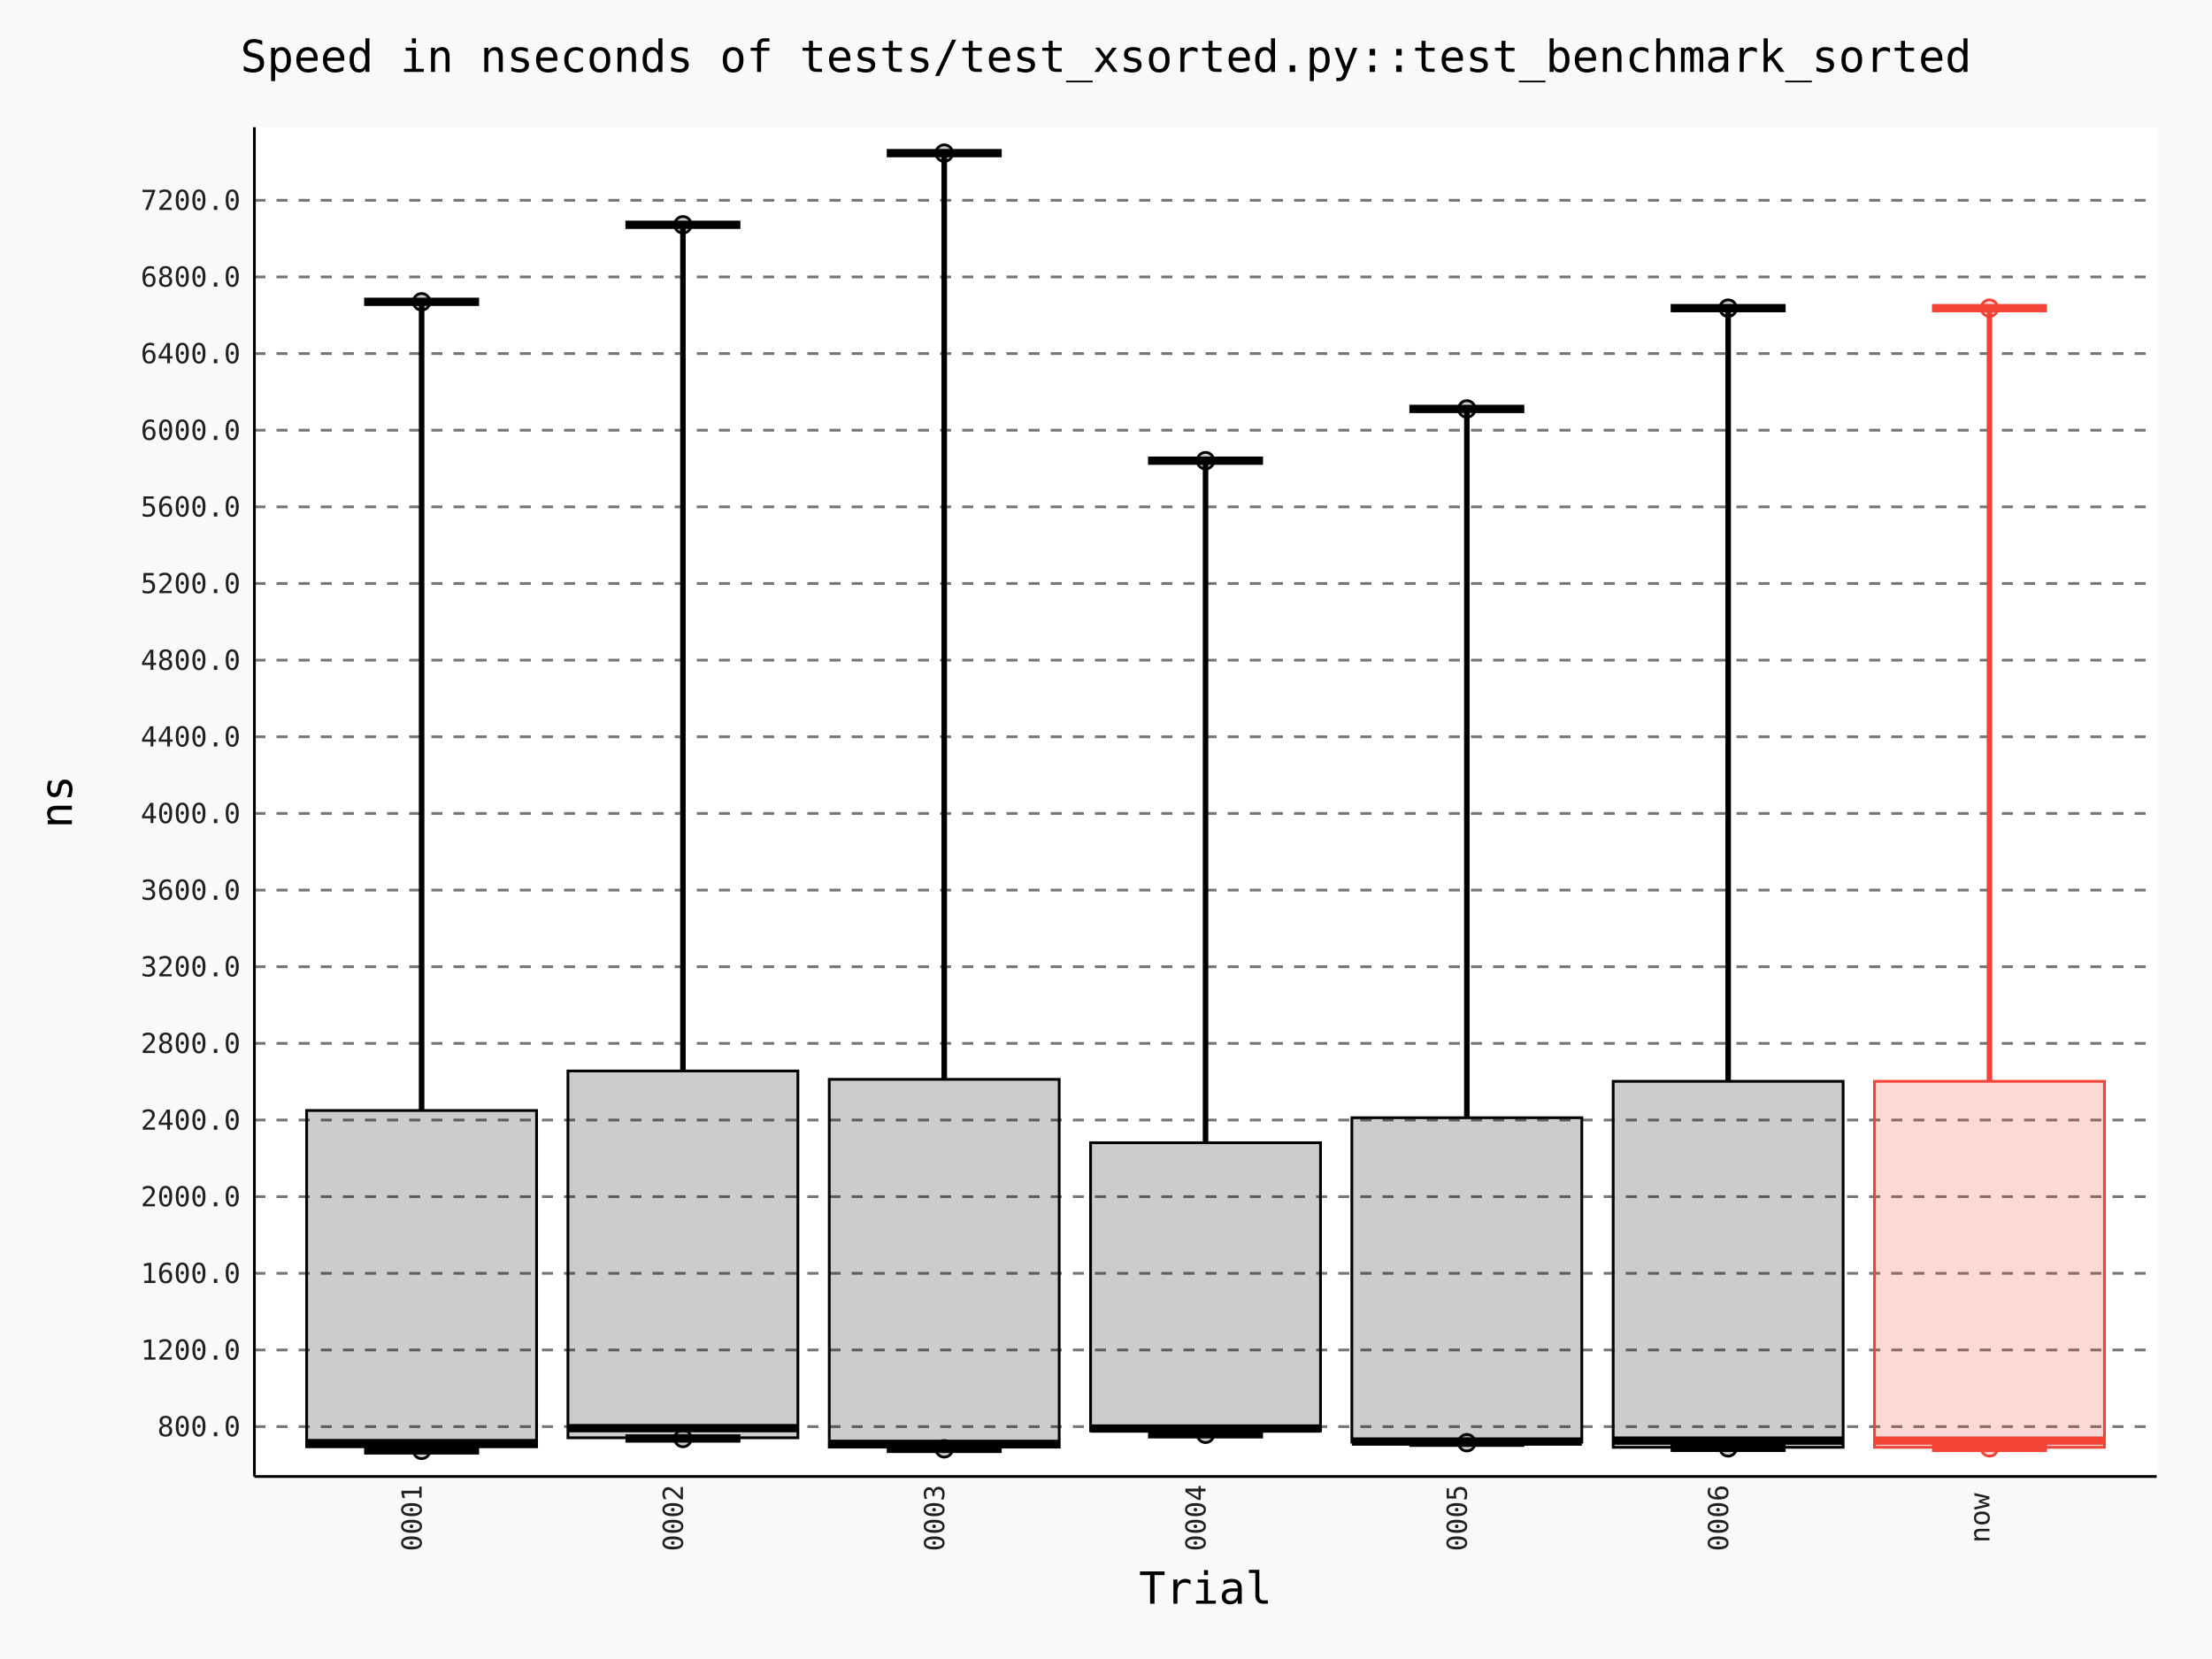
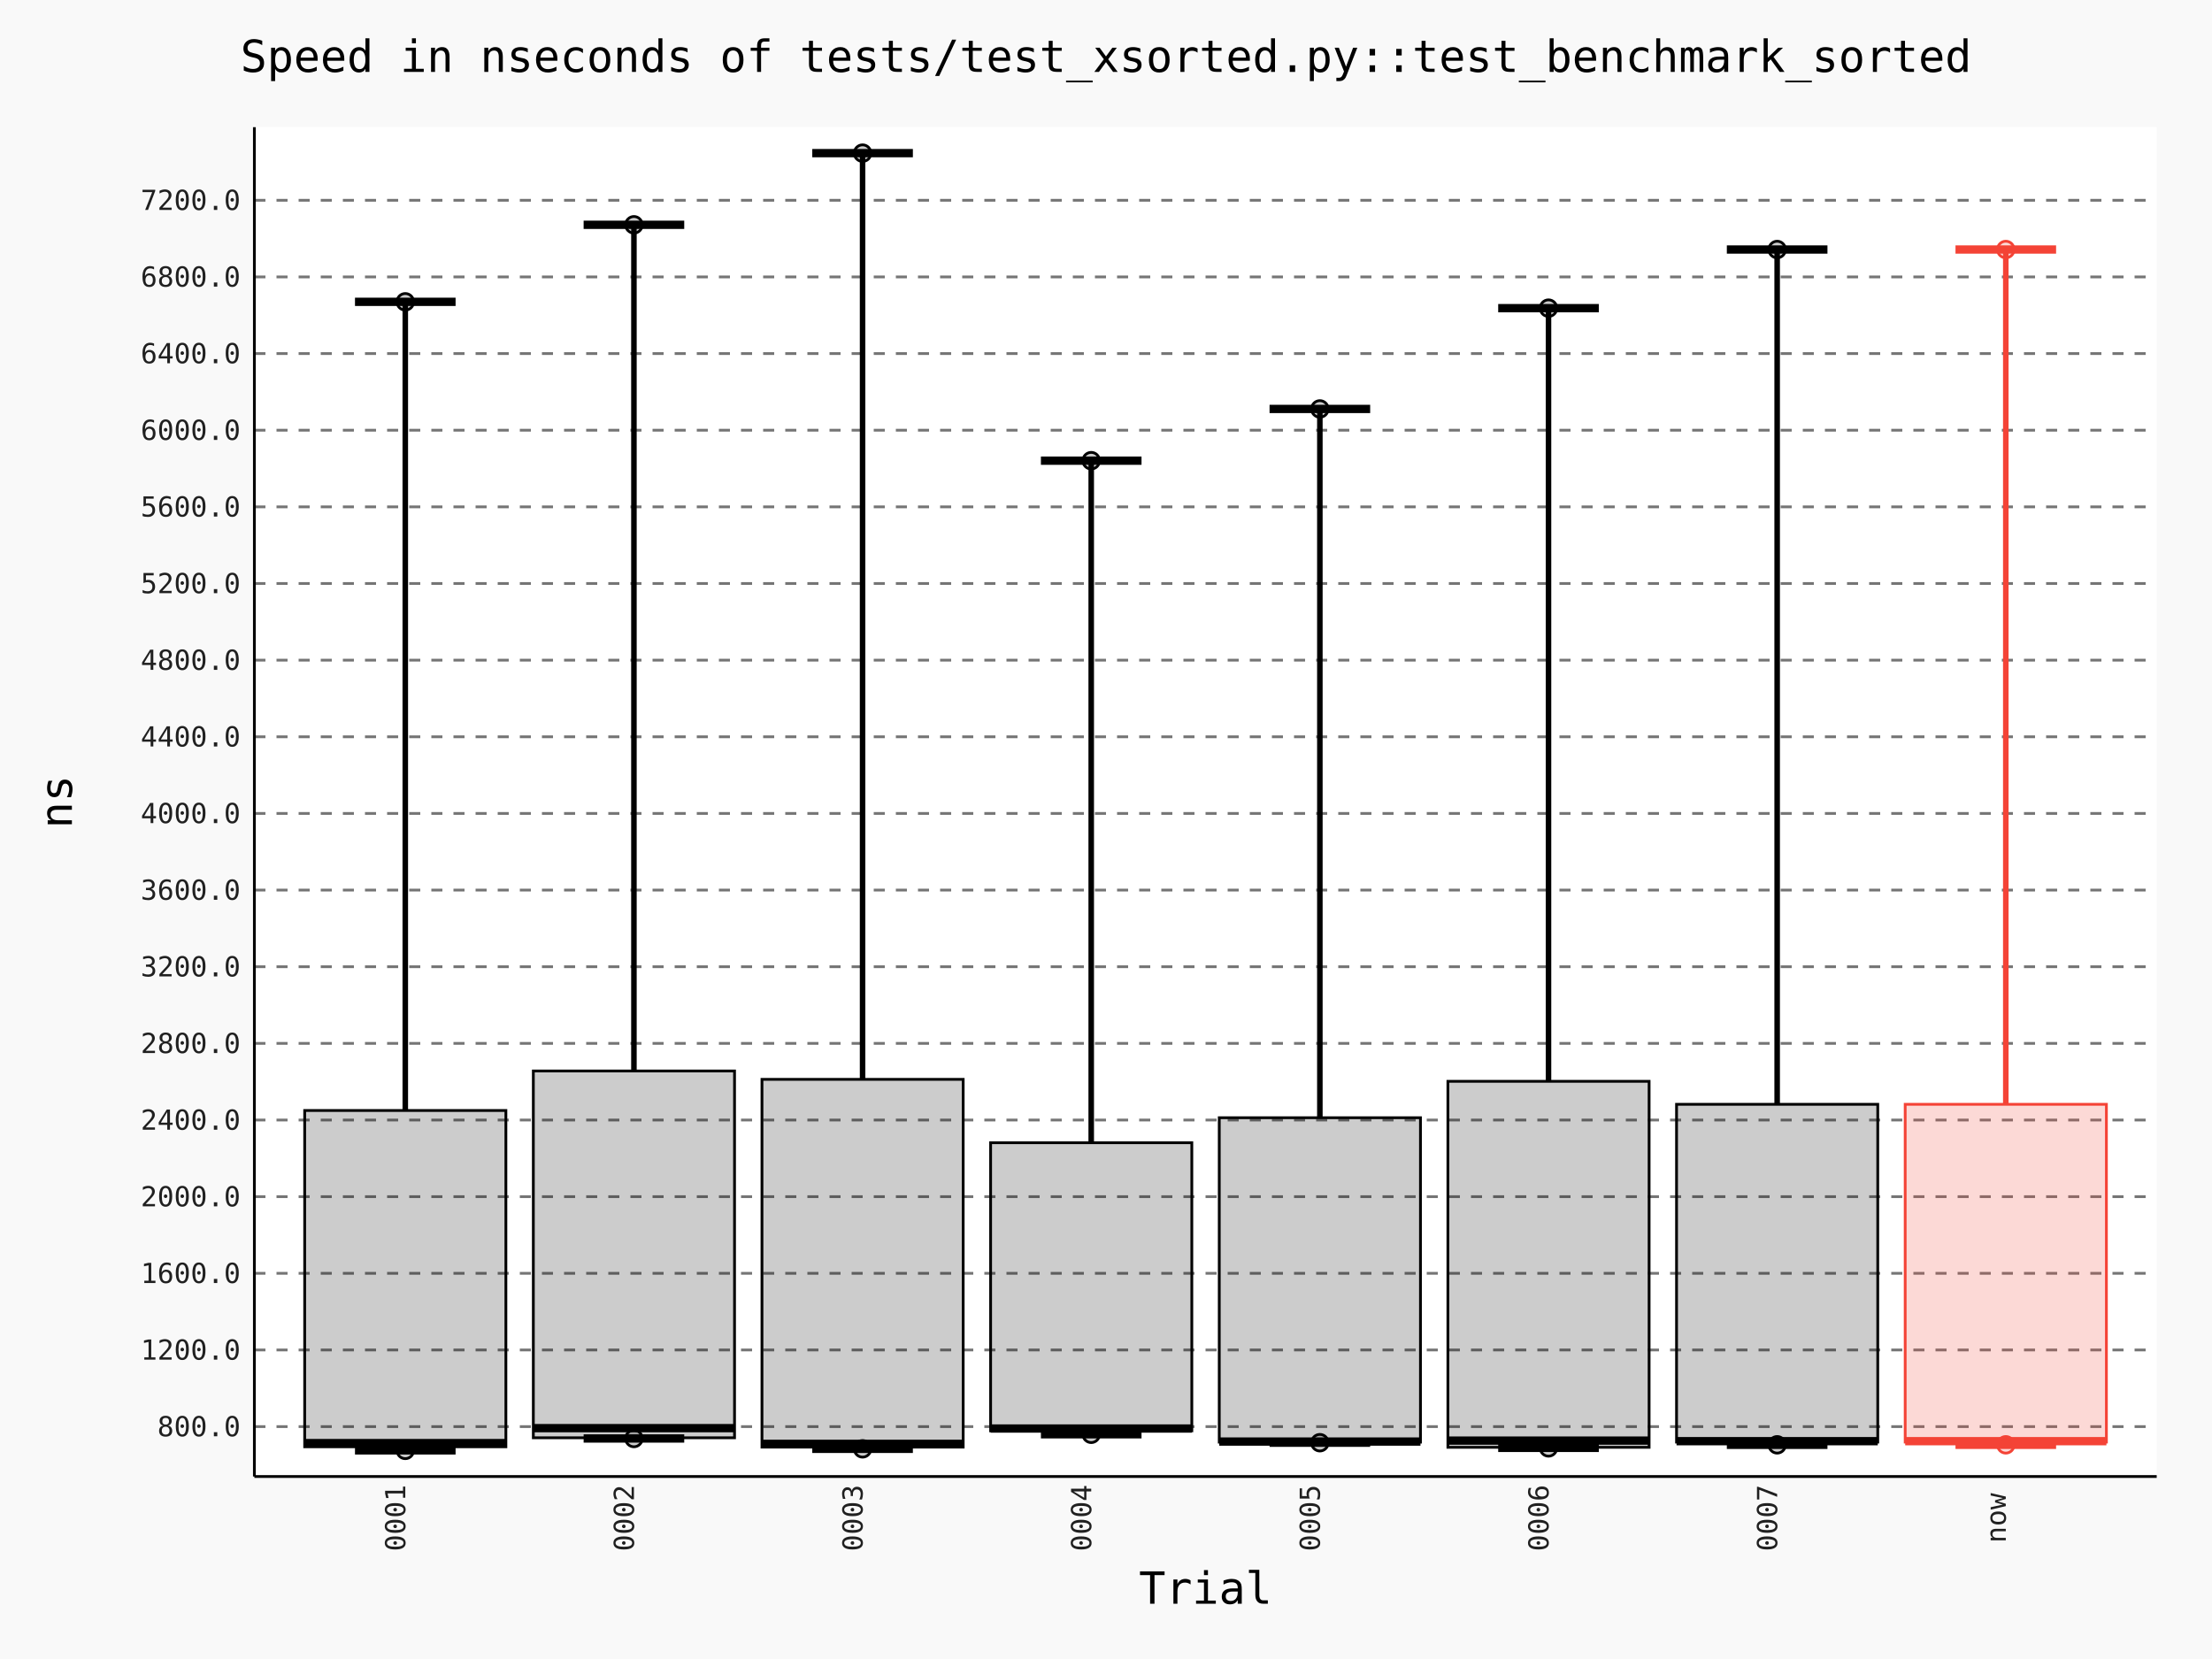
- <svg xmlns="http://www.w3.org/2000/svg" class="pygal-chart" id="chart-703d6a70-300f-4a67-9f23-c369bc097e42" viewBox="0 0 800 600">
+ <svg xmlns="http://www.w3.org/2000/svg" class="pygal-chart" id="chart-c3d55cd4-d4e1-48e4-9b7b-6a341c2b4072" viewBox="0 0 800 600">
  <defs>
-     <style type="text/css">#chart-703d6a70-300f-4a67-9f23-c369bc097e42{-webkit-user-select:none;-webkit-font-smoothing:antialiased;font-family:Consolas,"Deja Vu Sans Mono","Bitstream Vera Sans Mono","Courier New",monospace}#chart-703d6a70-300f-4a67-9f23-c369bc097e42 .title{font-family:Consolas,"Deja Vu Sans Mono","Bitstream Vera Sans Mono","Courier New",monospace;font-size:16px}#chart-703d6a70-300f-4a67-9f23-c369bc097e42 .legends .legend text{font-family:Consolas,"Deja Vu Sans Mono","Bitstream Vera Sans Mono","Courier New",monospace;font-size:14px}#chart-703d6a70-300f-4a67-9f23-c369bc097e42 .axis text{font-family:Consolas,"Deja Vu Sans Mono","Bitstream Vera Sans Mono","Courier New",monospace;font-size:10px}#chart-703d6a70-300f-4a67-9f23-c369bc097e42 .axis text.major{font-family:Consolas,"Deja Vu Sans Mono","Bitstream Vera Sans Mono","Courier New",monospace;font-size:10px}#chart-703d6a70-300f-4a67-9f23-c369bc097e42 .series text{font-family:Consolas,"Deja Vu Sans Mono","Bitstream Vera Sans Mono","Courier New",monospace;font-size:8px}#chart-703d6a70-300f-4a67-9f23-c369bc097e42 .tooltip{font-family:Consolas,"Deja Vu Sans Mono","Bitstream Vera Sans Mono","Courier New",monospace;font-size:14px}#chart-703d6a70-300f-4a67-9f23-c369bc097e42 text.no_data{font-family:Consolas,"Deja Vu Sans Mono","Bitstream Vera Sans Mono","Courier New",monospace;font-size:64px}
- #chart-703d6a70-300f-4a67-9f23-c369bc097e42{background-color:rgba(249,249,249,1)}#chart-703d6a70-300f-4a67-9f23-c369bc097e42 path,#chart-703d6a70-300f-4a67-9f23-c369bc097e42 line,#chart-703d6a70-300f-4a67-9f23-c369bc097e42 rect,#chart-703d6a70-300f-4a67-9f23-c369bc097e42 circle{-webkit-transition:150ms;-moz-transition:150ms;transition:150ms}#chart-703d6a70-300f-4a67-9f23-c369bc097e42 .graph &gt; .background{fill:rgba(249,249,249,1)}#chart-703d6a70-300f-4a67-9f23-c369bc097e42 .plot &gt; .background{fill:rgba(255,255,255,1)}#chart-703d6a70-300f-4a67-9f23-c369bc097e42 .graph{fill:rgba(0,0,0,.87)}#chart-703d6a70-300f-4a67-9f23-c369bc097e42 text.no_data{fill:rgba(0,0,0,1)}#chart-703d6a70-300f-4a67-9f23-c369bc097e42 .title{fill:rgba(0,0,0,1)}#chart-703d6a70-300f-4a67-9f23-c369bc097e42 .legends .legend text{fill:rgba(0,0,0,.87)}#chart-703d6a70-300f-4a67-9f23-c369bc097e42 .legends .legend:hover text{fill:rgba(0,0,0,1)}#chart-703d6a70-300f-4a67-9f23-c369bc097e42 .axis .line{stroke:rgba(0,0,0,1)}#chart-703d6a70-300f-4a67-9f23-c369bc097e42 .axis .guide.line{stroke:rgba(0,0,0,.54)}#chart-703d6a70-300f-4a67-9f23-c369bc097e42 .axis .major.line{stroke:rgba(0,0,0,.87)}#chart-703d6a70-300f-4a67-9f23-c369bc097e42 .axis text.major{fill:rgba(0,0,0,1)}#chart-703d6a70-300f-4a67-9f23-c369bc097e42 .axis.y .guides:hover .guide.line,#chart-703d6a70-300f-4a67-9f23-c369bc097e42 .line-graph .axis.x .guides:hover .guide.line,#chart-703d6a70-300f-4a67-9f23-c369bc097e42 .stackedline-graph .axis.x .guides:hover .guide.line,#chart-703d6a70-300f-4a67-9f23-c369bc097e42 .xy-graph .axis.x .guides:hover .guide.line{stroke:rgba(0,0,0,1)}#chart-703d6a70-300f-4a67-9f23-c369bc097e42 .axis .guides:hover text{fill:rgba(0,0,0,1)}#chart-703d6a70-300f-4a67-9f23-c369bc097e42 .reactive{fill-opacity:.7}#chart-703d6a70-300f-4a67-9f23-c369bc097e42 .reactive.active,#chart-703d6a70-300f-4a67-9f23-c369bc097e42 .active .reactive{fill-opacity:.8;stroke-width:4}#chart-703d6a70-300f-4a67-9f23-c369bc097e42 .series text{fill:rgba(0,0,0,1)}#chart-703d6a70-300f-4a67-9f23-c369bc097e42 .tooltip rect{fill:rgba(255,255,255,1);stroke:rgba(0,0,0,1);-webkit-transition:opacity 150ms;-moz-transition:opacity 150ms;transition:opacity 150ms}#chart-703d6a70-300f-4a67-9f23-c369bc097e42 .tooltip .label{fill:rgba(0,0,0,.87)}#chart-703d6a70-300f-4a67-9f23-c369bc097e42 .tooltip .label{fill:rgba(0,0,0,.87)}#chart-703d6a70-300f-4a67-9f23-c369bc097e42 .tooltip .legend{font-size:.8em;fill:rgba(0,0,0,.54)}#chart-703d6a70-300f-4a67-9f23-c369bc097e42 .tooltip .x_label{font-size:.6em;fill:rgba(0,0,0,1)}#chart-703d6a70-300f-4a67-9f23-c369bc097e42 .tooltip .value{font-size:1.5em}#chart-703d6a70-300f-4a67-9f23-c369bc097e42 .map-element{fill:rgba(0,0,0,.87);stroke:rgba(0,0,0,.54) !important;opacity:.9;stroke-width:3;-webkit-transition:opacity 150ms;-moz-transition:opacity 150ms;transition:opacity 150ms}#chart-703d6a70-300f-4a67-9f23-c369bc097e42 .map-element:hover{opacity:1;stroke-width:10}#chart-703d6a70-300f-4a67-9f23-c369bc097e42 .color-0,#chart-703d6a70-300f-4a67-9f23-c369bc097e42 .color-0 a:visited{stroke:#000000;fill:#000000}#chart-703d6a70-300f-4a67-9f23-c369bc097e42 .color-1,#chart-703d6a70-300f-4a67-9f23-c369bc097e42 .color-1 a:visited{stroke:#000000;fill:#000000}#chart-703d6a70-300f-4a67-9f23-c369bc097e42 .color-2,#chart-703d6a70-300f-4a67-9f23-c369bc097e42 .color-2 a:visited{stroke:#000000;fill:#000000}#chart-703d6a70-300f-4a67-9f23-c369bc097e42 .color-3,#chart-703d6a70-300f-4a67-9f23-c369bc097e42 .color-3 a:visited{stroke:#000000;fill:#000000}#chart-703d6a70-300f-4a67-9f23-c369bc097e42 .color-4,#chart-703d6a70-300f-4a67-9f23-c369bc097e42 .color-4 a:visited{stroke:#000000;fill:#000000}#chart-703d6a70-300f-4a67-9f23-c369bc097e42 .color-5,#chart-703d6a70-300f-4a67-9f23-c369bc097e42 .color-5 a:visited{stroke:#000000;fill:#000000}#chart-703d6a70-300f-4a67-9f23-c369bc097e42 .color-6,#chart-703d6a70-300f-4a67-9f23-c369bc097e42 .color-6 a:visited{stroke:#F44336;fill:#F44336}#chart-703d6a70-300f-4a67-9f23-c369bc097e42 .text-overlay .color-0 text{fill:white}#chart-703d6a70-300f-4a67-9f23-c369bc097e42 .text-overlay .color-1 text{fill:white}#chart-703d6a70-300f-4a67-9f23-c369bc097e42 .text-overlay .color-2 text{fill:white}#chart-703d6a70-300f-4a67-9f23-c369bc097e42 .text-overlay .color-3 text{fill:white}#chart-703d6a70-300f-4a67-9f23-c369bc097e42 .text-overlay .color-4 text{fill:white}#chart-703d6a70-300f-4a67-9f23-c369bc097e42 .text-overlay .color-5 text{fill:white}#chart-703d6a70-300f-4a67-9f23-c369bc097e42 .text-overlay .color-6 text{fill:black}
- #chart-703d6a70-300f-4a67-9f23-c369bc097e42 text.no_data{text-anchor:middle}#chart-703d6a70-300f-4a67-9f23-c369bc097e42 .guide.line{fill-opacity:0}#chart-703d6a70-300f-4a67-9f23-c369bc097e42 .centered{text-anchor:middle}#chart-703d6a70-300f-4a67-9f23-c369bc097e42 .title{text-anchor:middle}#chart-703d6a70-300f-4a67-9f23-c369bc097e42 .legends .legend text{fill-opacity:1}#chart-703d6a70-300f-4a67-9f23-c369bc097e42 .axis.x text{text-anchor:middle}#chart-703d6a70-300f-4a67-9f23-c369bc097e42 .axis.x:not(.web) text[transform]{text-anchor:start}#chart-703d6a70-300f-4a67-9f23-c369bc097e42 .axis.y text{text-anchor:end}#chart-703d6a70-300f-4a67-9f23-c369bc097e42 .axis.y2 text{text-anchor:start}#chart-703d6a70-300f-4a67-9f23-c369bc097e42 .axis .guide.line{stroke-dasharray:4,4}#chart-703d6a70-300f-4a67-9f23-c369bc097e42 .axis .major.guide.line{stroke-dasharray:6,6}#chart-703d6a70-300f-4a67-9f23-c369bc097e42 .horizontal .axis.y .guide.line,#chart-703d6a70-300f-4a67-9f23-c369bc097e42 .horizontal .axis.y2 .guide.line,#chart-703d6a70-300f-4a67-9f23-c369bc097e42 .vertical .axis.x .guide.line{opacity:0}#chart-703d6a70-300f-4a67-9f23-c369bc097e42 .horizontal .axis.always_show .guide.line,#chart-703d6a70-300f-4a67-9f23-c369bc097e42 .vertical .axis.always_show .guide.line{opacity:1 !important}#chart-703d6a70-300f-4a67-9f23-c369bc097e42 .axis.y .guides:hover .guide.line,#chart-703d6a70-300f-4a67-9f23-c369bc097e42 .axis.y2 .guides:hover .guide.line,#chart-703d6a70-300f-4a67-9f23-c369bc097e42 .axis.x .guides:hover .guide.line{opacity:1}#chart-703d6a70-300f-4a67-9f23-c369bc097e42 .axis .guides:hover text{opacity:1}#chart-703d6a70-300f-4a67-9f23-c369bc097e42 .nofill{fill:none}#chart-703d6a70-300f-4a67-9f23-c369bc097e42 .subtle-fill{fill-opacity:.2}#chart-703d6a70-300f-4a67-9f23-c369bc097e42 .dot{stroke-width:1px;fill-opacity:1}#chart-703d6a70-300f-4a67-9f23-c369bc097e42 .dot.active{stroke-width:5px}#chart-703d6a70-300f-4a67-9f23-c369bc097e42 .dot.negative{fill:transparent}#chart-703d6a70-300f-4a67-9f23-c369bc097e42 text,#chart-703d6a70-300f-4a67-9f23-c369bc097e42 tspan{stroke:none !important}#chart-703d6a70-300f-4a67-9f23-c369bc097e42 .series text.active{opacity:1}#chart-703d6a70-300f-4a67-9f23-c369bc097e42 .tooltip rect{fill-opacity:.95;stroke-width:.5}#chart-703d6a70-300f-4a67-9f23-c369bc097e42 .tooltip text{fill-opacity:1}
+     <style type="text/css">#chart-c3d55cd4-d4e1-48e4-9b7b-6a341c2b4072{-webkit-user-select:none;-webkit-font-smoothing:antialiased;font-family:Consolas,"Deja Vu Sans Mono","Bitstream Vera Sans Mono","Courier New",monospace}#chart-c3d55cd4-d4e1-48e4-9b7b-6a341c2b4072 .title{font-family:Consolas,"Deja Vu Sans Mono","Bitstream Vera Sans Mono","Courier New",monospace;font-size:16px}#chart-c3d55cd4-d4e1-48e4-9b7b-6a341c2b4072 .legends .legend text{font-family:Consolas,"Deja Vu Sans Mono","Bitstream Vera Sans Mono","Courier New",monospace;font-size:14px}#chart-c3d55cd4-d4e1-48e4-9b7b-6a341c2b4072 .axis text{font-family:Consolas,"Deja Vu Sans Mono","Bitstream Vera Sans Mono","Courier New",monospace;font-size:10px}#chart-c3d55cd4-d4e1-48e4-9b7b-6a341c2b4072 .axis text.major{font-family:Consolas,"Deja Vu Sans Mono","Bitstream Vera Sans Mono","Courier New",monospace;font-size:10px}#chart-c3d55cd4-d4e1-48e4-9b7b-6a341c2b4072 .series text{font-family:Consolas,"Deja Vu Sans Mono","Bitstream Vera Sans Mono","Courier New",monospace;font-size:8px}#chart-c3d55cd4-d4e1-48e4-9b7b-6a341c2b4072 .tooltip{font-family:Consolas,"Deja Vu Sans Mono","Bitstream Vera Sans Mono","Courier New",monospace;font-size:14px}#chart-c3d55cd4-d4e1-48e4-9b7b-6a341c2b4072 text.no_data{font-family:Consolas,"Deja Vu Sans Mono","Bitstream Vera Sans Mono","Courier New",monospace;font-size:64px}
+ #chart-c3d55cd4-d4e1-48e4-9b7b-6a341c2b4072{background-color:rgba(249,249,249,1)}#chart-c3d55cd4-d4e1-48e4-9b7b-6a341c2b4072 path,#chart-c3d55cd4-d4e1-48e4-9b7b-6a341c2b4072 line,#chart-c3d55cd4-d4e1-48e4-9b7b-6a341c2b4072 rect,#chart-c3d55cd4-d4e1-48e4-9b7b-6a341c2b4072 circle{-webkit-transition:150ms;-moz-transition:150ms;transition:150ms}#chart-c3d55cd4-d4e1-48e4-9b7b-6a341c2b4072 .graph &gt; .background{fill:rgba(249,249,249,1)}#chart-c3d55cd4-d4e1-48e4-9b7b-6a341c2b4072 .plot &gt; .background{fill:rgba(255,255,255,1)}#chart-c3d55cd4-d4e1-48e4-9b7b-6a341c2b4072 .graph{fill:rgba(0,0,0,.87)}#chart-c3d55cd4-d4e1-48e4-9b7b-6a341c2b4072 text.no_data{fill:rgba(0,0,0,1)}#chart-c3d55cd4-d4e1-48e4-9b7b-6a341c2b4072 .title{fill:rgba(0,0,0,1)}#chart-c3d55cd4-d4e1-48e4-9b7b-6a341c2b4072 .legends .legend text{fill:rgba(0,0,0,.87)}#chart-c3d55cd4-d4e1-48e4-9b7b-6a341c2b4072 .legends .legend:hover text{fill:rgba(0,0,0,1)}#chart-c3d55cd4-d4e1-48e4-9b7b-6a341c2b4072 .axis .line{stroke:rgba(0,0,0,1)}#chart-c3d55cd4-d4e1-48e4-9b7b-6a341c2b4072 .axis .guide.line{stroke:rgba(0,0,0,.54)}#chart-c3d55cd4-d4e1-48e4-9b7b-6a341c2b4072 .axis .major.line{stroke:rgba(0,0,0,.87)}#chart-c3d55cd4-d4e1-48e4-9b7b-6a341c2b4072 .axis text.major{fill:rgba(0,0,0,1)}#chart-c3d55cd4-d4e1-48e4-9b7b-6a341c2b4072 .axis.y .guides:hover .guide.line,#chart-c3d55cd4-d4e1-48e4-9b7b-6a341c2b4072 .line-graph .axis.x .guides:hover .guide.line,#chart-c3d55cd4-d4e1-48e4-9b7b-6a341c2b4072 .stackedline-graph .axis.x .guides:hover .guide.line,#chart-c3d55cd4-d4e1-48e4-9b7b-6a341c2b4072 .xy-graph .axis.x .guides:hover .guide.line{stroke:rgba(0,0,0,1)}#chart-c3d55cd4-d4e1-48e4-9b7b-6a341c2b4072 .axis .guides:hover text{fill:rgba(0,0,0,1)}#chart-c3d55cd4-d4e1-48e4-9b7b-6a341c2b4072 .reactive{fill-opacity:.7}#chart-c3d55cd4-d4e1-48e4-9b7b-6a341c2b4072 .reactive.active,#chart-c3d55cd4-d4e1-48e4-9b7b-6a341c2b4072 .active .reactive{fill-opacity:.8;stroke-width:4}#chart-c3d55cd4-d4e1-48e4-9b7b-6a341c2b4072 .series text{fill:rgba(0,0,0,1)}#chart-c3d55cd4-d4e1-48e4-9b7b-6a341c2b4072 .tooltip rect{fill:rgba(255,255,255,1);stroke:rgba(0,0,0,1);-webkit-transition:opacity 150ms;-moz-transition:opacity 150ms;transition:opacity 150ms}#chart-c3d55cd4-d4e1-48e4-9b7b-6a341c2b4072 .tooltip .label{fill:rgba(0,0,0,.87)}#chart-c3d55cd4-d4e1-48e4-9b7b-6a341c2b4072 .tooltip .label{fill:rgba(0,0,0,.87)}#chart-c3d55cd4-d4e1-48e4-9b7b-6a341c2b4072 .tooltip .legend{font-size:.8em;fill:rgba(0,0,0,.54)}#chart-c3d55cd4-d4e1-48e4-9b7b-6a341c2b4072 .tooltip .x_label{font-size:.6em;fill:rgba(0,0,0,1)}#chart-c3d55cd4-d4e1-48e4-9b7b-6a341c2b4072 .tooltip .value{font-size:1.5em}#chart-c3d55cd4-d4e1-48e4-9b7b-6a341c2b4072 .map-element{fill:rgba(0,0,0,.87);stroke:rgba(0,0,0,.54) !important;opacity:.9;stroke-width:3;-webkit-transition:opacity 150ms;-moz-transition:opacity 150ms;transition:opacity 150ms}#chart-c3d55cd4-d4e1-48e4-9b7b-6a341c2b4072 .map-element:hover{opacity:1;stroke-width:10}#chart-c3d55cd4-d4e1-48e4-9b7b-6a341c2b4072 .color-0,#chart-c3d55cd4-d4e1-48e4-9b7b-6a341c2b4072 .color-0 a:visited{stroke:#000000;fill:#000000}#chart-c3d55cd4-d4e1-48e4-9b7b-6a341c2b4072 .color-1,#chart-c3d55cd4-d4e1-48e4-9b7b-6a341c2b4072 .color-1 a:visited{stroke:#000000;fill:#000000}#chart-c3d55cd4-d4e1-48e4-9b7b-6a341c2b4072 .color-2,#chart-c3d55cd4-d4e1-48e4-9b7b-6a341c2b4072 .color-2 a:visited{stroke:#000000;fill:#000000}#chart-c3d55cd4-d4e1-48e4-9b7b-6a341c2b4072 .color-3,#chart-c3d55cd4-d4e1-48e4-9b7b-6a341c2b4072 .color-3 a:visited{stroke:#000000;fill:#000000}#chart-c3d55cd4-d4e1-48e4-9b7b-6a341c2b4072 .color-4,#chart-c3d55cd4-d4e1-48e4-9b7b-6a341c2b4072 .color-4 a:visited{stroke:#000000;fill:#000000}#chart-c3d55cd4-d4e1-48e4-9b7b-6a341c2b4072 .color-5,#chart-c3d55cd4-d4e1-48e4-9b7b-6a341c2b4072 .color-5 a:visited{stroke:#000000;fill:#000000}#chart-c3d55cd4-d4e1-48e4-9b7b-6a341c2b4072 .color-6,#chart-c3d55cd4-d4e1-48e4-9b7b-6a341c2b4072 .color-6 a:visited{stroke:#000000;fill:#000000}#chart-c3d55cd4-d4e1-48e4-9b7b-6a341c2b4072 .color-7,#chart-c3d55cd4-d4e1-48e4-9b7b-6a341c2b4072 .color-7 a:visited{stroke:#F44336;fill:#F44336}#chart-c3d55cd4-d4e1-48e4-9b7b-6a341c2b4072 .text-overlay .color-0 text{fill:white}#chart-c3d55cd4-d4e1-48e4-9b7b-6a341c2b4072 .text-overlay .color-1 text{fill:white}#chart-c3d55cd4-d4e1-48e4-9b7b-6a341c2b4072 .text-overlay .color-2 text{fill:white}#chart-c3d55cd4-d4e1-48e4-9b7b-6a341c2b4072 .text-overlay .color-3 text{fill:white}#chart-c3d55cd4-d4e1-48e4-9b7b-6a341c2b4072 .text-overlay .color-4 text{fill:white}#chart-c3d55cd4-d4e1-48e4-9b7b-6a341c2b4072 .text-overlay .color-5 text{fill:white}#chart-c3d55cd4-d4e1-48e4-9b7b-6a341c2b4072 .text-overlay .color-6 text{fill:white}#chart-c3d55cd4-d4e1-48e4-9b7b-6a341c2b4072 .text-overlay .color-7 text{fill:black}
+ #chart-c3d55cd4-d4e1-48e4-9b7b-6a341c2b4072 text.no_data{text-anchor:middle}#chart-c3d55cd4-d4e1-48e4-9b7b-6a341c2b4072 .guide.line{fill-opacity:0}#chart-c3d55cd4-d4e1-48e4-9b7b-6a341c2b4072 .centered{text-anchor:middle}#chart-c3d55cd4-d4e1-48e4-9b7b-6a341c2b4072 .title{text-anchor:middle}#chart-c3d55cd4-d4e1-48e4-9b7b-6a341c2b4072 .legends .legend text{fill-opacity:1}#chart-c3d55cd4-d4e1-48e4-9b7b-6a341c2b4072 .axis.x text{text-anchor:middle}#chart-c3d55cd4-d4e1-48e4-9b7b-6a341c2b4072 .axis.x:not(.web) text[transform]{text-anchor:start}#chart-c3d55cd4-d4e1-48e4-9b7b-6a341c2b4072 .axis.y text{text-anchor:end}#chart-c3d55cd4-d4e1-48e4-9b7b-6a341c2b4072 .axis.y2 text{text-anchor:start}#chart-c3d55cd4-d4e1-48e4-9b7b-6a341c2b4072 .axis .guide.line{stroke-dasharray:4,4}#chart-c3d55cd4-d4e1-48e4-9b7b-6a341c2b4072 .axis .major.guide.line{stroke-dasharray:6,6}#chart-c3d55cd4-d4e1-48e4-9b7b-6a341c2b4072 .horizontal .axis.y .guide.line,#chart-c3d55cd4-d4e1-48e4-9b7b-6a341c2b4072 .horizontal .axis.y2 .guide.line,#chart-c3d55cd4-d4e1-48e4-9b7b-6a341c2b4072 .vertical .axis.x .guide.line{opacity:0}#chart-c3d55cd4-d4e1-48e4-9b7b-6a341c2b4072 .horizontal .axis.always_show .guide.line,#chart-c3d55cd4-d4e1-48e4-9b7b-6a341c2b4072 .vertical .axis.always_show .guide.line{opacity:1 !important}#chart-c3d55cd4-d4e1-48e4-9b7b-6a341c2b4072 .axis.y .guides:hover .guide.line,#chart-c3d55cd4-d4e1-48e4-9b7b-6a341c2b4072 .axis.y2 .guides:hover .guide.line,#chart-c3d55cd4-d4e1-48e4-9b7b-6a341c2b4072 .axis.x .guides:hover .guide.line{opacity:1}#chart-c3d55cd4-d4e1-48e4-9b7b-6a341c2b4072 .axis .guides:hover text{opacity:1}#chart-c3d55cd4-d4e1-48e4-9b7b-6a341c2b4072 .nofill{fill:none}#chart-c3d55cd4-d4e1-48e4-9b7b-6a341c2b4072 .subtle-fill{fill-opacity:.2}#chart-c3d55cd4-d4e1-48e4-9b7b-6a341c2b4072 .dot{stroke-width:1px;fill-opacity:1}#chart-c3d55cd4-d4e1-48e4-9b7b-6a341c2b4072 .dot.active{stroke-width:5px}#chart-c3d55cd4-d4e1-48e4-9b7b-6a341c2b4072 .dot.negative{fill:transparent}#chart-c3d55cd4-d4e1-48e4-9b7b-6a341c2b4072 text,#chart-c3d55cd4-d4e1-48e4-9b7b-6a341c2b4072 tspan{stroke:none !important}#chart-c3d55cd4-d4e1-48e4-9b7b-6a341c2b4072 .series text.active{opacity:1}#chart-c3d55cd4-d4e1-48e4-9b7b-6a341c2b4072 .tooltip rect{fill-opacity:.95;stroke-width:.5}#chart-c3d55cd4-d4e1-48e4-9b7b-6a341c2b4072 .tooltip text{fill-opacity:1}
.axis.x text{text-anchor:middle !important}.tooltip .value{font-size:1em !important}</style>
  </defs>
  <g class="graph plot-graph vertical">
    <rect class="background" height="600" width="800" x="0" y="0" />
    <g class="plot" transform="translate(92, 46)">
      <rect class="background" height="488" width="688.0" x="0" y="0" />
      <g class="axis y">
        <path class="line" d="M0 488 h688" />
        <g class="guides">
          <path class="guide line" d="M0 469.953 h688" />
          <text class="" x="-5" y="473.453">800.0</text>
        </g>
        <g class="guides">
          <path class="guide line" d="M0 442.233 h688" />
          <text class="" x="-5" y="445.733">1200.0</text>
        </g>
        <g class="guides">
          <path class="guide line" d="M0 414.513 h688" />
          <text class="" x="-5" y="418.013">1600.0</text>
        </g>
        <g class="guides">
          <path class="guide line" d="M0 386.793 h688" />
          <text class="" x="-5" y="390.293">2000.0</text>
        </g>
        <g class="guides">
          <path class="guide line" d="M0 359.073 h688" />
          <text class="" x="-5" y="362.573">2400.0</text>
        </g>
        <g class="guides">
          <path class="guide line" d="M0 331.353 h688" />
          <text class="" x="-5" y="334.853">2800.0</text>
        </g>
        <g class="guides">
          <path class="guide line" d="M0 303.633 h688" />
          <text class="" x="-5" y="307.133">3200.0</text>
        </g>
        <g class="guides">
          <path class="guide line" d="M0 275.913 h688" />
          <text class="" x="-5" y="279.413">3600.0</text>
        </g>
        <g class="guides">
          <path class="guide line" d="M0 248.193 h688" />
          <text class="" x="-5" y="251.693">4000.0</text>
        </g>
        <g class="guides">
          <path class="guide line" d="M0 220.473 h688" />
          <text class="" x="-5" y="223.973">4400.0</text>
        </g>
        <g class="guides">
          <path class="guide line" d="M0 192.753 h688" />
          <text class="" x="-5" y="196.253">4800.0</text>
        </g>
        <g class="guides">
          <path class="guide line" d="M0 165.033 h688" />
          <text class="" x="-5" y="168.533">5200.0</text>
        </g>
        <g class="guides">
          <path class="guide line" d="M0 137.313 h688" />
          <text class="" x="-5" y="140.813">5600.0</text>
        </g>
        <g class="guides">
          <path class="guide line" d="M0 109.593 h688" />
          <text class="" x="-5" y="113.093">6000.0</text>
        </g>
        <g class="guides">
          <path class="guide line" d="M0 81.872 h688" />
          <text class="" x="-5" y="85.372">6400.0</text>
        </g>
        <g class="guides">
          <path class="guide line" d="M0 54.152 h688" />
          <text class="" x="-5" y="57.652">6800.0</text>
        </g>
        <g class="guides">
          <path class="guide line" d="M0 26.432 h688" />
          <text class="" x="-5" y="29.932">7200.0</text>
        </g>
      </g>
      <g class="axis x">
        <path class="line" d="M0 0 v488" />
        <g class="guides">
-           <path class="guide line" d="M60.484 0 v488" />
-           <text class="" transform="rotate(-90 60.48352 503)" x="60.484" y="503.0">0001</text>
-         </g>
-         <g class="guides">
-           <path class="guide line" d="M154.989 0 v488" />
-           <text class="" transform="rotate(-90 154.989 503)" x="154.989" y="503.0">0002</text>
-         </g>
-         <g class="guides">
-           <path class="guide line" d="M249.495 0 v488" />
-           <text class="" transform="rotate(-90 249.4945 503)" x="249.495" y="503.0">0003</text>
-         </g>
-         <g class="guides">
-           <path class="guide line" d="M344 0 v488" />
-           <text class="" transform="rotate(-90 344 503)" x="344.0" y="503.0">0004</text>
-         </g>
-         <g class="guides">
-           <path class="guide line" d="M438.505 0 v488" />
-           <text class="" transform="rotate(-90 438.5055 503)" x="438.505" y="503.0">0005</text>
-         </g>
-         <g class="guides">
-           <path class="guide line" d="M533.011 0 v488" />
-           <text class="" transform="rotate(-90 533.011 503)" x="533.011" y="503.0">0006</text>
-         </g>
-         <g class="guides">
-           <path class="guide line" d="M627.516 0 v488" />
-           <text class="" transform="rotate(-90 627.5165 503)" x="627.516" y="503.0">now</text>
+           <path class="guide line" d="M54.577 0 v488" />
+           <text class="" transform="rotate(-90 54.57692 503)" x="54.577" y="503.0">0001</text>
+         </g>
+         <g class="guides">
+           <path class="guide line" d="M137.269 0 v488" />
+           <text class="" transform="rotate(-90 137.2692 503)" x="137.269" y="503.0">0002</text>
+         </g>
+         <g class="guides">
+           <path class="guide line" d="M219.962 0 v488" />
+           <text class="" transform="rotate(-90 219.9615 503)" x="219.962" y="503.0">0003</text>
+         </g>
+         <g class="guides">
+           <path class="guide line" d="M302.654 0 v488" />
+           <text class="" transform="rotate(-90 302.6538 503)" x="302.654" y="503.0">0004</text>
+         </g>
+         <g class="guides">
+           <path class="guide line" d="M385.346 0 v488" />
+           <text class="" transform="rotate(-90 385.3462 503)" x="385.346" y="503.0">0005</text>
+         </g>
+         <g class="guides">
+           <path class="guide line" d="M468.038 0 v488" />
+           <text class="" transform="rotate(-90 468.0385 503)" x="468.038" y="503.0">0006</text>
+         </g>
+         <g class="guides">
+           <path class="guide line" d="M550.731 0 v488" />
+           <text class="" transform="rotate(-90 550.7308 503)" x="550.731" y="503.0">0007</text>
+         </g>
+         <g class="guides">
+           <path class="guide line" d="M633.423 0 v488" />
+           <text class="" transform="rotate(-90 633.4231 503)" x="633.423" y="503.0">now</text>
        </g>
      </g>
      <g class="series serie-0 color-0">
        <g class="boxes">
          <g class="box">
-             <path class="reactive tooltip-trigger" d="M39.692 478.546 L81.275 478.546" stroke-width="3" />
-             <path class="reactive tooltip-trigger" d="M18.901 475.912 L102.066 475.912" stroke-width="3" />
-             <path class="reactive tooltip-trigger" d="M39.692 63.161 L81.275 63.161" stroke-width="3" />
-             <path class="reactive tooltip-trigger" d="M60.484 478.546 L60.484 477.247" stroke-width="2" />
-             <path class="reactive tooltip-trigger" d="M60.484 63.161 L60.484 355.625" stroke-width="2" />
-             <rect class="subtle-fill reactive tooltip-trigger" height="121.622" width="83.165" x="18.901" y="355.625" />
-             <circle class="subtle-fill reactive tooltip-trigger" cx="60.484" cy="478.546" r="3" />
-             <circle class="subtle-fill reactive tooltip-trigger" cx="60.484" cy="63.161" r="3" />
+             <path class="reactive tooltip-trigger" d="M36.385 478.546 L72.769 478.546" stroke-width="3" />
+             <path class="reactive tooltip-trigger" d="M18.192 475.912 L90.962 475.912" stroke-width="3" />
+             <path class="reactive tooltip-trigger" d="M36.385 63.161 L72.769 63.161" stroke-width="3" />
+             <path class="reactive tooltip-trigger" d="M54.577 478.546 L54.577 477.247" stroke-width="2" />
+             <path class="reactive tooltip-trigger" d="M54.577 63.161 L54.577 355.625" stroke-width="2" />
+             <rect class="subtle-fill reactive tooltip-trigger" height="121.622" width="72.769" x="18.192" y="355.625" />
+             <circle class="subtle-fill reactive tooltip-trigger" cx="54.577" cy="478.546" r="3" />
+             <circle class="subtle-fill reactive tooltip-trigger" cx="54.577" cy="63.161" r="3" />
          </g>
        </g>
      </g>
      <g class="series serie-1 color-1">
        <g class="boxes">
          <g class="box">
-             <path class="reactive tooltip-trigger" d="M134.198 474.249 L175.78 474.249" stroke-width="3" />
-             <path class="reactive tooltip-trigger" d="M113.407 470.507 L196.571 470.507" stroke-width="3" />
-             <path class="reactive tooltip-trigger" d="M134.198 35.303 L175.78 35.303" stroke-width="3" />
-             <path class="reactive tooltip-trigger" d="M154.989 474.249 L154.989 473.99" stroke-width="2" />
-             <path class="reactive tooltip-trigger" d="M154.989 35.303 L154.989 341.332" stroke-width="2" />
-             <rect class="subtle-fill reactive tooltip-trigger" height="132.658" width="83.165" x="113.407" y="341.332" />
-             <circle class="subtle-fill reactive tooltip-trigger" cx="154.989" cy="474.249" r="3" />
-             <circle class="subtle-fill reactive tooltip-trigger" cx="154.989" cy="35.303" r="3" />
+             <path class="reactive tooltip-trigger" d="M119.077 474.249 L155.462 474.249" stroke-width="3" />
+             <path class="reactive tooltip-trigger" d="M100.885 470.507 L173.654 470.507" stroke-width="3" />
+             <path class="reactive tooltip-trigger" d="M119.077 35.303 L155.462 35.303" stroke-width="3" />
+             <path class="reactive tooltip-trigger" d="M137.269 474.249 L137.269 473.99" stroke-width="2" />
+             <path class="reactive tooltip-trigger" d="M137.269 35.303 L137.269 341.332" stroke-width="2" />
+             <rect class="subtle-fill reactive tooltip-trigger" height="132.658" width="72.769" x="100.885" y="341.332" />
+             <circle class="subtle-fill reactive tooltip-trigger" cx="137.269" cy="474.249" r="3" />
+             <circle class="subtle-fill reactive tooltip-trigger" cx="137.269" cy="35.303" r="3" />
          </g>
        </g>
      </g>
      <g class="series serie-2 color-2">
        <g class="boxes">
          <g class="box">
-             <path class="reactive tooltip-trigger" d="M228.703 477.992 L270.286 477.992" stroke-width="3" />
-             <path class="reactive tooltip-trigger" d="M207.912 476.19 L291.077 476.19" stroke-width="3" />
-             <path class="reactive tooltip-trigger" d="M228.703 9.385 L270.286 9.385" stroke-width="3" />
-             <path class="reactive tooltip-trigger" d="M249.495 477.992 L249.495 477.368" stroke-width="2" />
-             <path class="reactive tooltip-trigger" d="M249.495 9.385 L249.495 344.364" stroke-width="2" />
-             <rect class="subtle-fill reactive tooltip-trigger" height="133.004" width="83.165" x="207.912" y="344.364" />
-             <circle class="subtle-fill reactive tooltip-trigger" cx="249.495" cy="477.992" r="3" />
-             <circle class="subtle-fill reactive tooltip-trigger" cx="249.495" cy="9.385" r="3" />
+             <path class="reactive tooltip-trigger" d="M201.769 477.992 L238.154 477.992" stroke-width="3" />
+             <path class="reactive tooltip-trigger" d="M183.577 476.19 L256.346 476.19" stroke-width="3" />
+             <path class="reactive tooltip-trigger" d="M201.769 9.385 L238.154 9.385" stroke-width="3" />
+             <path class="reactive tooltip-trigger" d="M219.962 477.992 L219.962 477.368" stroke-width="2" />
+             <path class="reactive tooltip-trigger" d="M219.962 9.385 L219.962 344.364" stroke-width="2" />
+             <rect class="subtle-fill reactive tooltip-trigger" height="133.004" width="72.769" x="183.577" y="344.364" />
+             <circle class="subtle-fill reactive tooltip-trigger" cx="219.962" cy="477.992" r="3" />
+             <circle class="subtle-fill reactive tooltip-trigger" cx="219.962" cy="9.385" r="3" />
          </g>
        </g>
      </g>
      <g class="series serie-3 color-3">
        <g class="boxes">
          <g class="box">
-             <path class="reactive tooltip-trigger" d="M323.209 472.725 L364.791 472.725" stroke-width="3" />
-             <path class="reactive tooltip-trigger" d="M302.418 470.646 L385.582 470.646" stroke-width="3" />
-             <path class="reactive tooltip-trigger" d="M323.209 120.611 L364.791 120.611" stroke-width="3" />
-             <path class="reactive tooltip-trigger" d="M344 472.725 L344 471.477" stroke-width="2" />
-             <path class="reactive tooltip-trigger" d="M344 120.611 L344 367.285" stroke-width="2" />
-             <rect class="subtle-fill reactive tooltip-trigger" height="104.193" width="83.165" x="302.418" y="367.285" />
-             <circle class="subtle-fill reactive tooltip-trigger" cx="344.0" cy="472.725" r="3" />
-             <circle class="subtle-fill reactive tooltip-trigger" cx="344.0" cy="120.611" r="3" />
+             <path class="reactive tooltip-trigger" d="M284.462 472.725 L320.846 472.725" stroke-width="3" />
+             <path class="reactive tooltip-trigger" d="M266.269 470.646 L339.038 470.646" stroke-width="3" />
+             <path class="reactive tooltip-trigger" d="M284.462 120.611 L320.846 120.611" stroke-width="3" />
+             <path class="reactive tooltip-trigger" d="M302.654 472.725 L302.654 471.477" stroke-width="2" />
+             <path class="reactive tooltip-trigger" d="M302.654 120.611 L302.654 367.285" stroke-width="2" />
+             <rect class="subtle-fill reactive tooltip-trigger" height="104.193" width="72.769" x="266.269" y="367.285" />
+             <circle class="subtle-fill reactive tooltip-trigger" cx="302.654" cy="472.725" r="3" />
+             <circle class="subtle-fill reactive tooltip-trigger" cx="302.654" cy="120.611" r="3" />
          </g>
        </g>
      </g>
      <g class="series serie-4 color-4">
        <g class="boxes">
          <g class="box">
-             <path class="reactive tooltip-trigger" d="M417.714 475.774 L459.297 475.774" stroke-width="3" />
-             <path class="reactive tooltip-trigger" d="M396.923 475.358 L480.088 475.358" stroke-width="3" />
-             <path class="reactive tooltip-trigger" d="M417.714 101.9 L459.297 101.9" stroke-width="3" />
-             <path class="reactive tooltip-trigger" d="M438.505 475.774 L438.505 475.566" stroke-width="2" />
-             <path class="reactive tooltip-trigger" d="M438.505 101.9 L438.505 358.241" stroke-width="2" />
-             <rect class="subtle-fill reactive tooltip-trigger" height="117.325" width="83.165" x="396.923" y="358.241" />
-             <circle class="subtle-fill reactive tooltip-trigger" cx="438.505" cy="475.774" r="3" />
-             <circle class="subtle-fill reactive tooltip-trigger" cx="438.505" cy="101.9" r="3" />
+             <path class="reactive tooltip-trigger" d="M367.154 475.774 L403.538 475.774" stroke-width="3" />
+             <path class="reactive tooltip-trigger" d="M348.962 475.358 L421.731 475.358" stroke-width="3" />
+             <path class="reactive tooltip-trigger" d="M367.154 101.9 L403.538 101.9" stroke-width="3" />
+             <path class="reactive tooltip-trigger" d="M385.346 475.774 L385.346 475.566" stroke-width="2" />
+             <path class="reactive tooltip-trigger" d="M385.346 101.9 L385.346 358.241" stroke-width="2" />
+             <rect class="subtle-fill reactive tooltip-trigger" height="117.325" width="72.769" x="348.962" y="358.241" />
+             <circle class="subtle-fill reactive tooltip-trigger" cx="385.346" cy="475.774" r="3" />
+             <circle class="subtle-fill reactive tooltip-trigger" cx="385.346" cy="101.9" r="3" />
          </g>
        </g>
      </g>
      <g class="series serie-5 color-5">
        <g class="boxes">
          <g class="box">
-             <path class="reactive tooltip-trigger" d="M512.22 477.645 L553.802 477.645" stroke-width="3" />
-             <path class="reactive tooltip-trigger" d="M491.429 475.012 L574.593 475.012" stroke-width="3" />
-             <path class="reactive tooltip-trigger" d="M512.22 65.448 L553.802 65.448" stroke-width="3" />
-             <path class="reactive tooltip-trigger" d="M533.011 477.645 L533.011 477.437" stroke-width="2" />
-             <path class="reactive tooltip-trigger" d="M533.011 65.448 L533.011 345.074" stroke-width="2" />
-             <rect class="subtle-fill reactive tooltip-trigger" height="132.363" width="83.165" x="491.429" y="345.074" />
-             <circle class="subtle-fill reactive tooltip-trigger" cx="533.011" cy="477.645" r="3" />
-             <circle class="subtle-fill reactive tooltip-trigger" cx="533.011" cy="65.448" r="3" />
+             <path class="reactive tooltip-trigger" d="M449.846 477.645 L486.231 477.645" stroke-width="3" />
+             <path class="reactive tooltip-trigger" d="M431.654 475.012 L504.423 475.012" stroke-width="3" />
+             <path class="reactive tooltip-trigger" d="M449.846 65.448 L486.231 65.448" stroke-width="3" />
+             <path class="reactive tooltip-trigger" d="M468.038 477.645 L468.038 477.437" stroke-width="2" />
+             <path class="reactive tooltip-trigger" d="M468.038 65.448 L468.038 345.074" stroke-width="2" />
+             <rect class="subtle-fill reactive tooltip-trigger" height="132.363" width="72.769" x="431.654" y="345.074" />
+             <circle class="subtle-fill reactive tooltip-trigger" cx="468.038" cy="477.645" r="3" />
+             <circle class="subtle-fill reactive tooltip-trigger" cx="468.038" cy="65.448" r="3" />
          </g>
        </g>
      </g>
      <g class="series serie-6 color-6">
        <g class="boxes">
          <g class="box">
-             <path class="reactive tooltip-trigger" d="M606.725 477.645 L648.308 477.645" stroke-width="3" />
-             <path class="reactive tooltip-trigger" d="M585.934 475.012 L669.099 475.012" stroke-width="3" />
-             <path class="reactive tooltip-trigger" d="M606.725 65.448 L648.308 65.448" stroke-width="3" />
-             <path class="reactive tooltip-trigger" d="M627.516 477.645 L627.516 477.437" stroke-width="2" />
-             <path class="reactive tooltip-trigger" d="M627.516 65.448 L627.516 345.074" stroke-width="2" />
-             <rect class="subtle-fill reactive tooltip-trigger" height="132.363" width="83.165" x="585.934" y="345.074" />
-             <circle class="subtle-fill reactive tooltip-trigger" cx="627.516" cy="477.645" r="3" />
-             <circle class="subtle-fill reactive tooltip-trigger" cx="627.516" cy="65.448" r="3" />
+             <path class="reactive tooltip-trigger" d="M532.538 476.536 L568.923 476.536" stroke-width="3" />
+             <path class="reactive tooltip-trigger" d="M514.346 475.22 L587.115 475.22" stroke-width="3" />
+             <path class="reactive tooltip-trigger" d="M532.538 44.243 L568.923 44.243" stroke-width="3" />
+             <path class="reactive tooltip-trigger" d="M550.731 476.536 L550.731 475.549" stroke-width="2" />
+             <path class="reactive tooltip-trigger" d="M550.731 44.243 L550.731 353.39" stroke-width="2" />
+             <rect class="subtle-fill reactive tooltip-trigger" height="122.159" width="72.769" x="514.346" y="353.39" />
+             <circle class="subtle-fill reactive tooltip-trigger" cx="550.731" cy="476.536" r="3" />
+             <circle class="subtle-fill reactive tooltip-trigger" cx="550.731" cy="44.243" r="3" />
+           </g>
+         </g>
+       </g>
+       <g class="series serie-7 color-7">
+         <g class="boxes">
+           <g class="box">
+             <path class="reactive tooltip-trigger" d="M615.231 476.536 L651.615 476.536" stroke-width="3" />
+             <path class="reactive tooltip-trigger" d="M597.038 475.22 L669.808 475.22" stroke-width="3" />
+             <path class="reactive tooltip-trigger" d="M615.231 44.243 L651.615 44.243" stroke-width="3" />
+             <path class="reactive tooltip-trigger" d="M633.423 476.536 L633.423 475.549" stroke-width="2" />
+             <path class="reactive tooltip-trigger" d="M633.423 44.243 L633.423 353.39" stroke-width="2" />
+             <rect class="subtle-fill reactive tooltip-trigger" height="122.159" width="72.769" x="597.038" y="353.39" />
+             <circle class="subtle-fill reactive tooltip-trigger" cx="633.423" cy="476.536" r="3" />
+             <circle class="subtle-fill reactive tooltip-trigger" cx="633.423" cy="44.243" r="3" />
          </g>
        </g>
      </g>
    </g>
    <g class="titles">
      <text class="title plot_title" x="400.0" y="26">Speed in nseconds of tests/test_xsorted.py::test_benchmark_sorted</text>
      <text class="title" x="436.0" y="580">Trial</text>
      <text class="title" transform="rotate(-90 0 290)" x="0" y="316.0">ns</text>
    </g>
    <g class="plot overlay" transform="translate(92, 46)">
      <g class="series serie-0 color-0" />
      <g class="series serie-1 color-1" />
      <g class="series serie-2 color-2" />
      <g class="series serie-3 color-3" />
      <g class="series serie-4 color-4" />
      <g class="series serie-5 color-5" />
      <g class="series serie-6 color-6" />
+       <g class="series serie-7 color-7" />
    </g>
    <g class="plot text-overlay" transform="translate(92, 46)">
      <g class="series serie-0 color-0" />
      <g class="series serie-1 color-1" />
      <g class="series serie-2 color-2" />
      <g class="series serie-3 color-3" />
      <g class="series serie-4 color-4" />
      <g class="series serie-5 color-5" />
      <g class="series serie-6 color-6" />
+       <g class="series serie-7 color-7" />
    </g>
    <g class="plot tooltip-overlay" transform="translate(92, 46)">
      <g class="tooltip" style="opacity: 0" transform="translate(0 0)">
        <rect class="tooltip-box" height="0" rx="0" ry="0" width="0" />
        <g class="text" />
      </g>
    </g>
  </g>
</svg>
